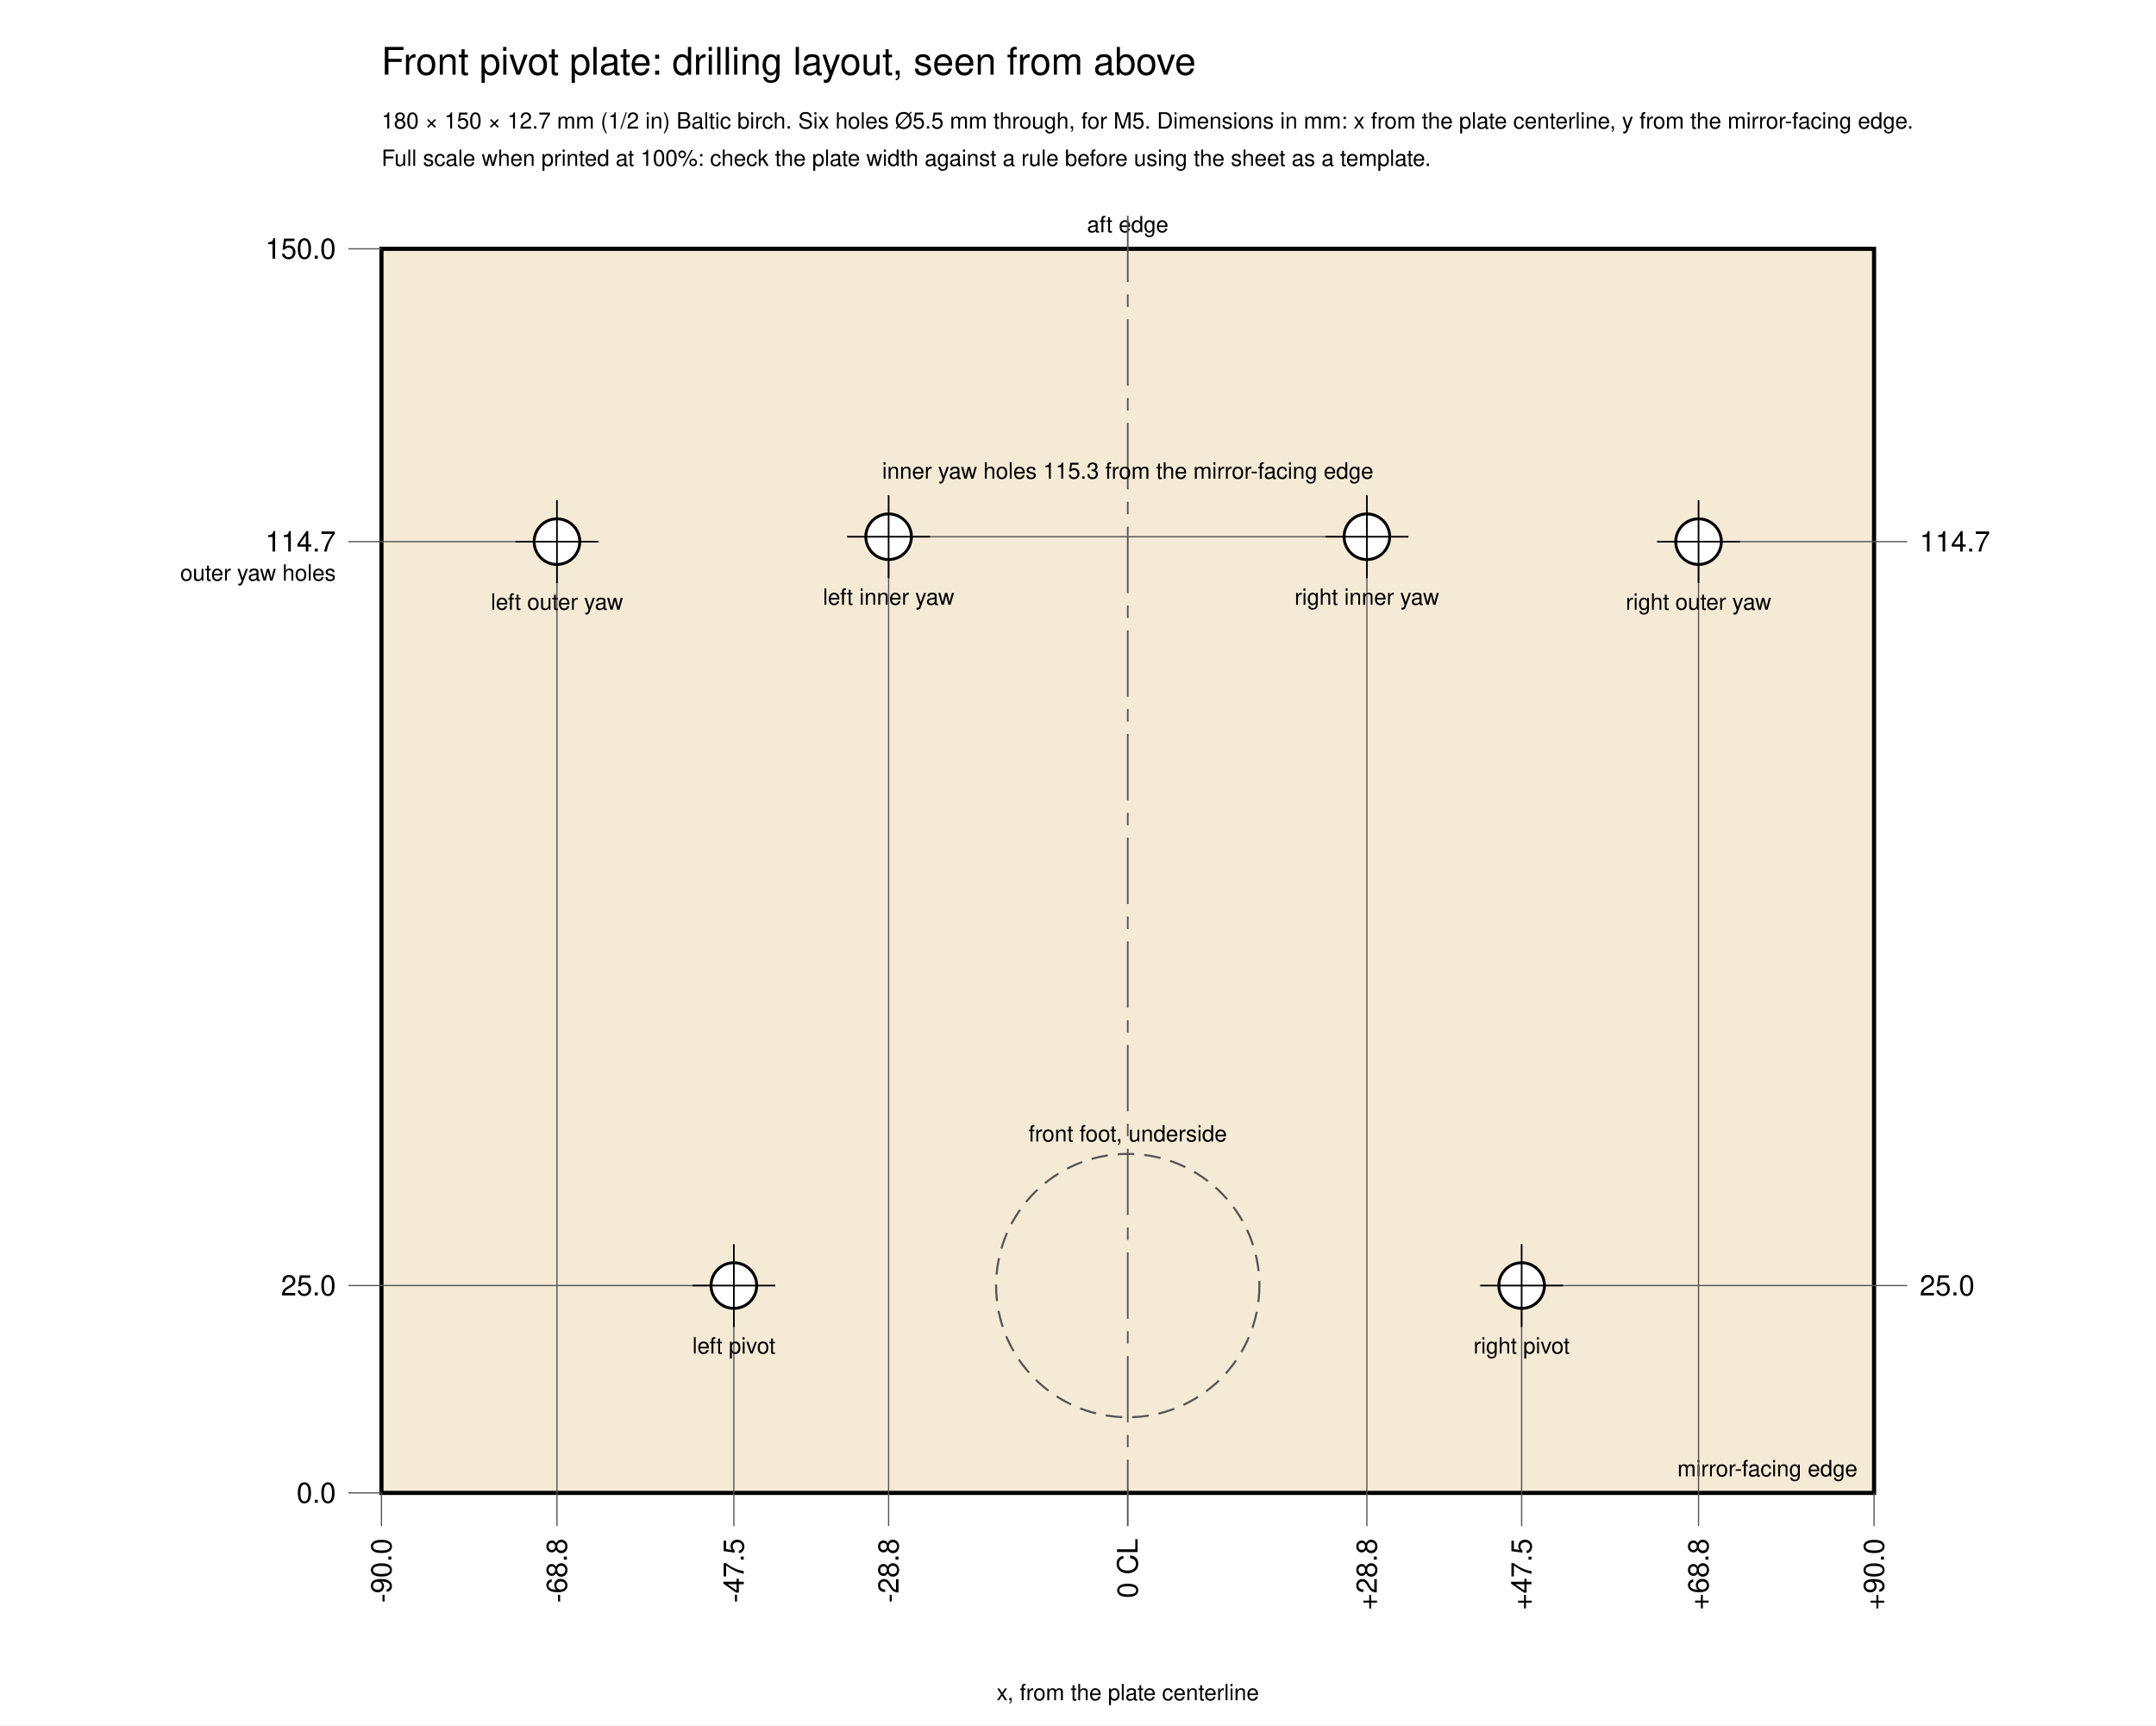
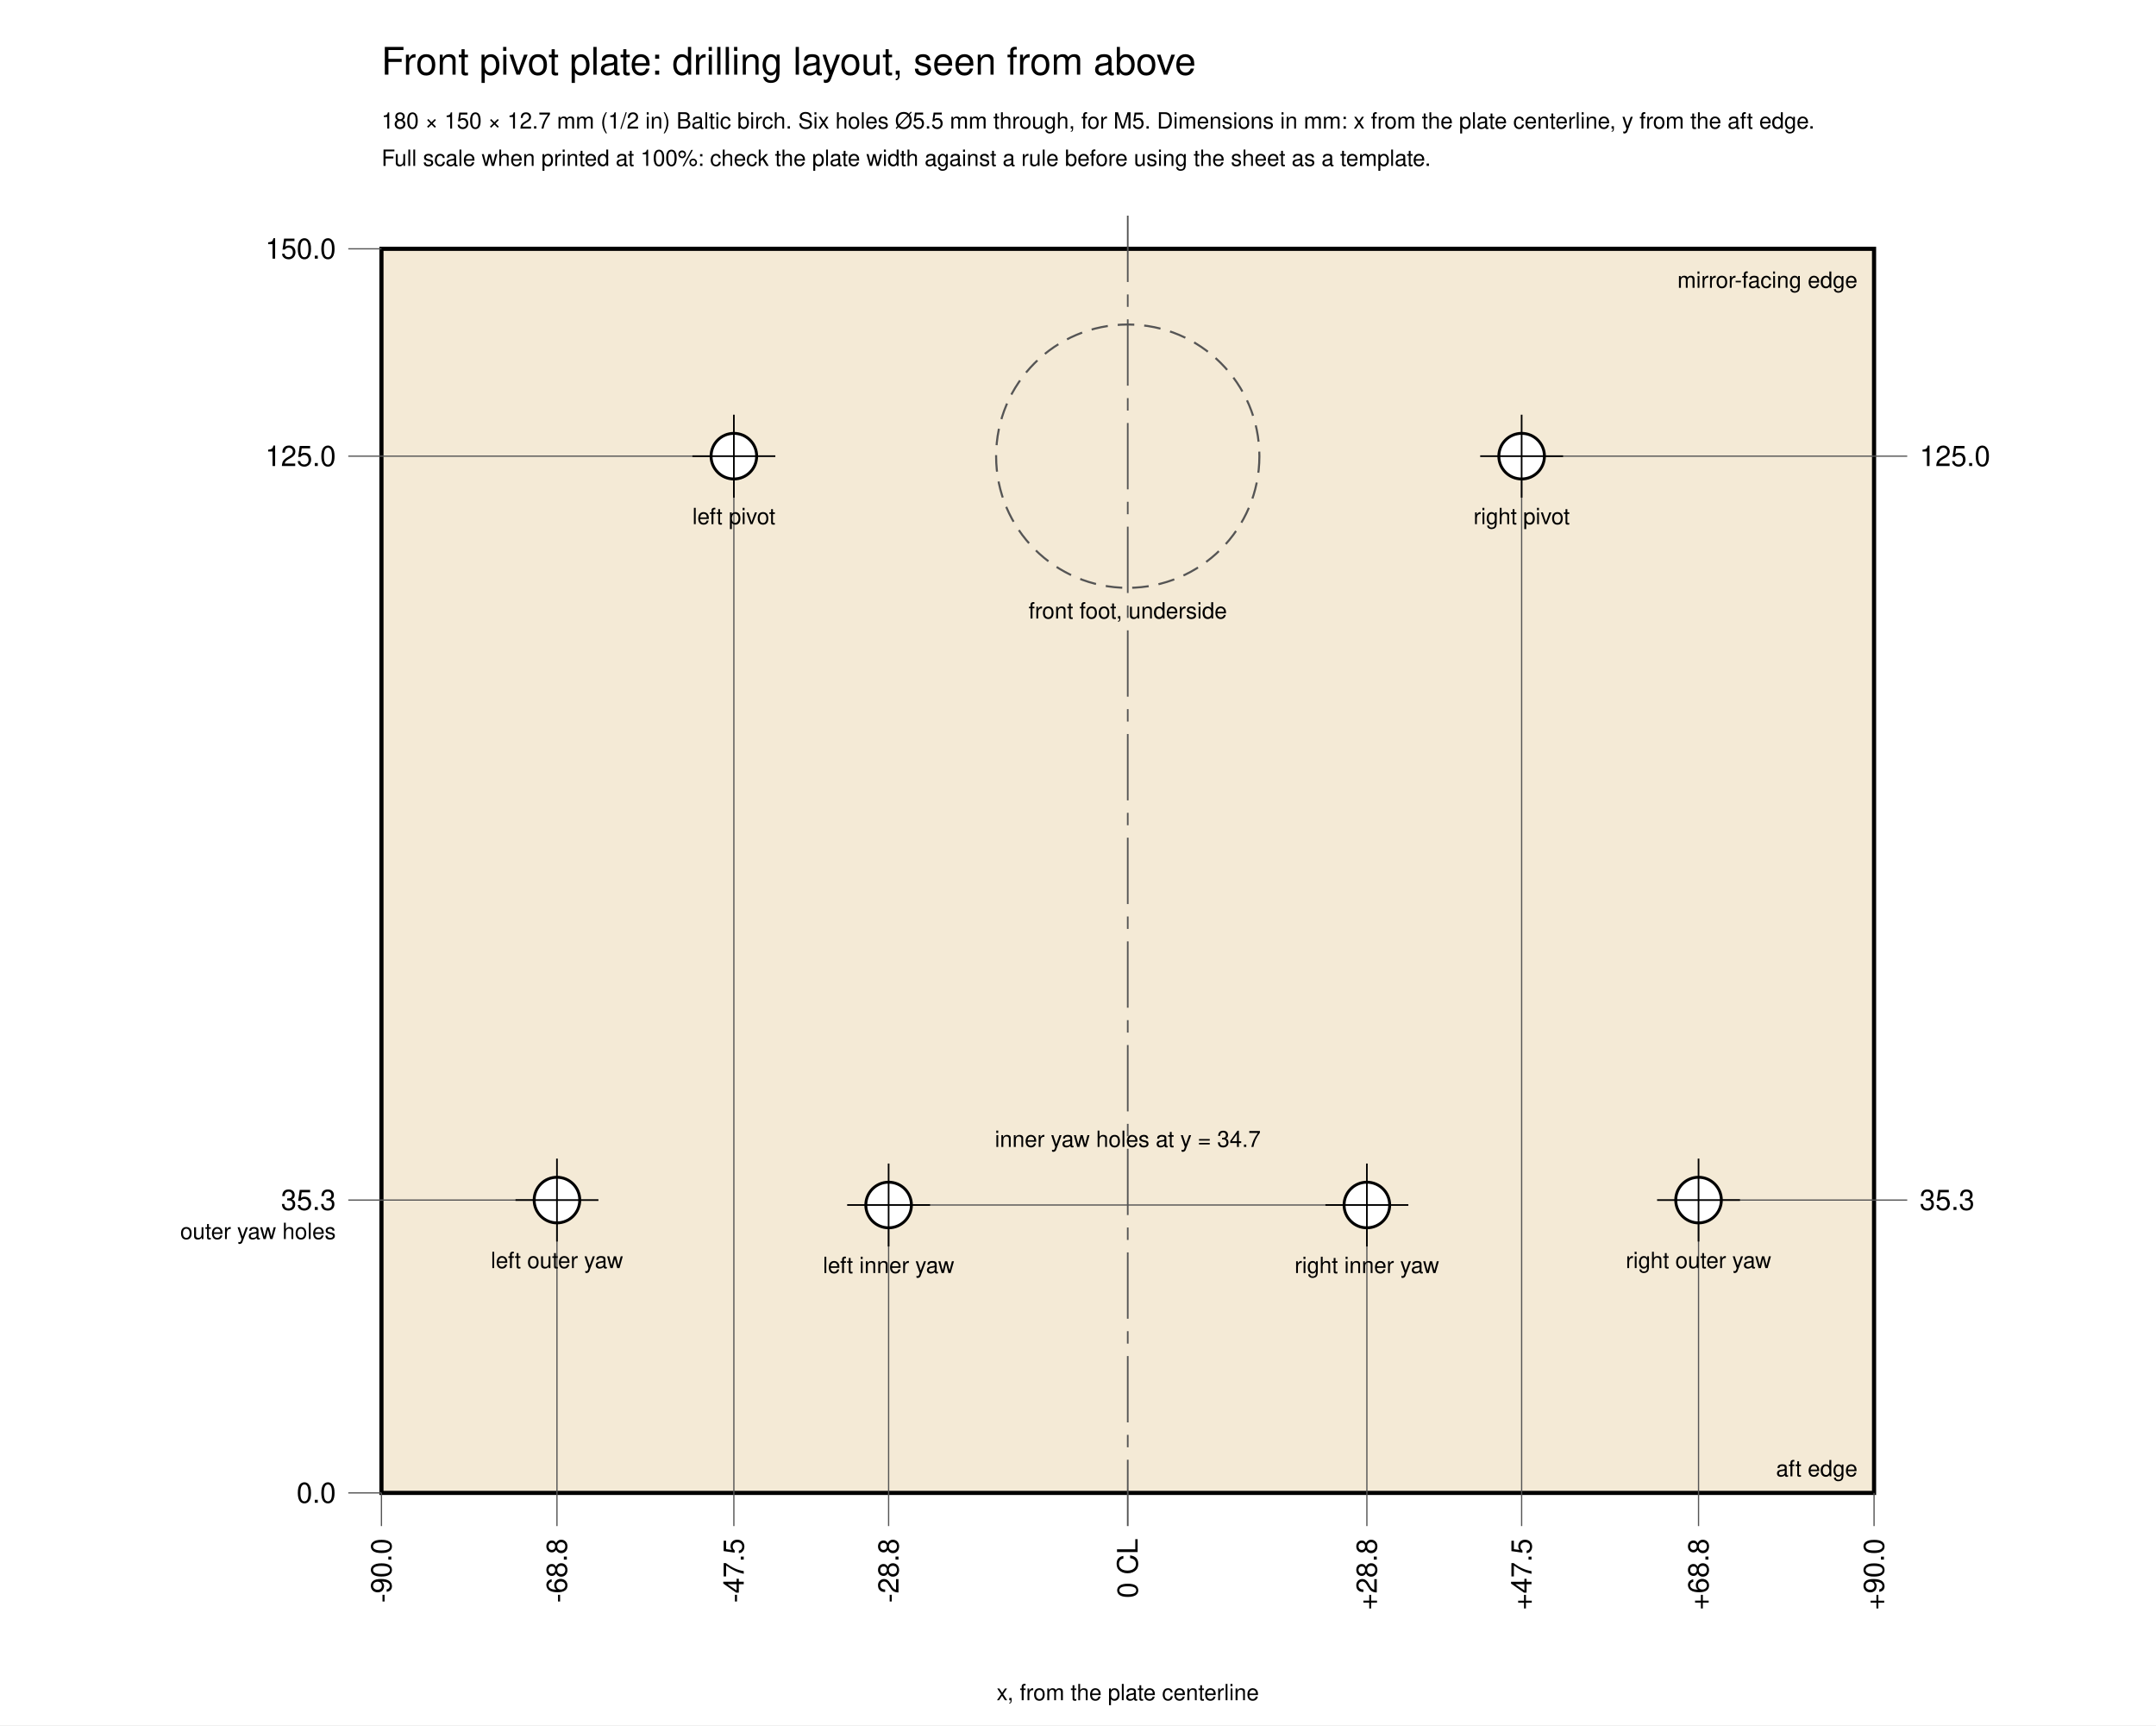
<svg xmlns="http://www.w3.org/2000/svg" width="260.0mm" height="208.0mm" viewBox="0 0 260.0 208.0">
  <style>
text { font-family: Helvetica, Arial, sans-serif; fill: #000; }
.outline { fill: #f4ead6; stroke: #000; stroke-width: 0.5; }
.hole { fill: #fff; stroke: #000; stroke-width: 0.35; }
.mark { stroke: #000; stroke-width: 0.2; }
.extension { stroke: #555; stroke-width: 0.15; }
.centerline { stroke: #555; stroke-width: 0.2; stroke-dasharray: 8 1.5 1.5 1.5; }
.hidden { fill: none; stroke: #555; stroke-width: 0.25; stroke-dasharray: 2 1.2; }
</style>
  <rect width="260.0" height="208.0" fill="#fff" />
  <text x="46.000" y="9.000" font-size="4.6" text-anchor="start">Front pivot plate: drilling layout, seen from above</text>
-   <text x="46.000" y="15.500" font-size="2.7" text-anchor="start">180 × 150 × 12.7 mm (1/2 in) Baltic birch. Six holes Ø5.5 mm through, for M5. Dimensions in mm: x from the plate centerline, y from the mirror-facing edge.</text>
+   <text x="46.000" y="15.500" font-size="2.7" text-anchor="start">180 × 150 × 12.7 mm (1/2 in) Baltic birch. Six holes Ø5.5 mm through, for M5. Dimensions in mm: x from the plate centerline, y from the aft edge.</text>
  <text x="46.000" y="20.000" font-size="2.7" text-anchor="start">Full scale when printed at 100%: check the plate width against a rule before using the sheet as a template.</text>
  <rect class="outline" x="46.0" y="30.0" width="180.0" height="150.0" />
-   <text x="136.000" y="28.000" font-size="2.7" text-anchor="middle">aft edge</text>
-   <text x="224.000" y="178.000" font-size="2.7" text-anchor="end">mirror-facing edge</text>
+   <text x="224.000" y="34.700" font-size="2.7" text-anchor="end">mirror-facing edge</text>
+   <text x="224.000" y="178.000" font-size="2.7" text-anchor="end">aft edge</text>
  <line class="centerline" x1="136.000" y1="26.000" x2="136.000" y2="184.000" />
  <text x="137.190" y="185.500" font-size="3.4" text-anchor="end" transform="rotate(-90 137.190 185.500)">0 CL</text>
-   <circle class="hidden" cx="136.000" cy="155.000" r="15.875" />
-   <text x="136.000" y="137.625" font-size="2.7" text-anchor="middle">front foot, underside</text>
+   <circle class="hidden" cx="136.000" cy="55.000" r="15.875" />
+   <text x="136.000" y="74.575" font-size="2.7" text-anchor="middle">front foot, underside</text>
  <line class="extension" x1="46.000" y1="180.000" x2="46.000" y2="184.000" />
  <text x="47.190" y="185.500" font-size="3.4" text-anchor="end" transform="rotate(-90 47.190 185.500)">-90.0</text>
  <line class="extension" x1="226.000" y1="180.000" x2="226.000" y2="184.000" />
  <text x="227.190" y="185.500" font-size="3.4" text-anchor="end" transform="rotate(-90 227.190 185.500)">+90.0</text>
  <line class="extension" x1="46.000" y1="180.000" x2="42.000" y2="180.000" />
  <text x="40.500" y="181.190" font-size="3.4" text-anchor="end">0.0</text>
  <line class="extension" x1="46.000" y1="30.000" x2="42.000" y2="30.000" />
  <text x="40.500" y="31.190" font-size="3.4" text-anchor="end">150.0</text>
-   <line class="extension" x1="88.500" y1="155.000" x2="88.500" y2="184.000" />
+   <line class="extension" x1="88.500" y1="55.000" x2="88.500" y2="184.000" />
  <text x="89.690" y="185.500" font-size="3.4" text-anchor="end" transform="rotate(-90 89.690 185.500)">-47.5</text>
-   <line class="extension" x1="88.500" y1="155.000" x2="42.000" y2="155.000" />
-   <text x="40.500" y="156.190" font-size="3.4" text-anchor="end">25.0</text>
-   <line class="extension" x1="67.166" y1="65.307" x2="67.166" y2="184.000" />
+   <line class="extension" x1="88.500" y1="55.000" x2="42.000" y2="55.000" />
+   <text x="40.500" y="56.190" font-size="3.4" text-anchor="end">125.0</text>
+   <line class="extension" x1="67.166" y1="144.693" x2="67.166" y2="184.000" />
  <text x="68.356" y="185.500" font-size="3.4" text-anchor="end" transform="rotate(-90 68.356 185.500)">-68.8</text>
-   <line class="extension" x1="67.166" y1="65.307" x2="42.000" y2="65.307" />
-   <text x="40.500" y="66.497" font-size="3.4" text-anchor="end">114.7</text>
-   <text x="40.500" y="70.007" font-size="2.7" text-anchor="end">outer yaw holes</text>
-   <line class="extension" x1="107.162" y1="64.713" x2="107.162" y2="184.000" />
+   <line class="extension" x1="67.166" y1="144.693" x2="42.000" y2="144.693" />
+   <text x="40.500" y="145.883" font-size="3.4" text-anchor="end">35.3</text>
+   <text x="40.500" y="149.393" font-size="2.7" text-anchor="end">outer yaw holes</text>
+   <line class="extension" x1="107.162" y1="145.287" x2="107.162" y2="184.000" />
  <text x="108.352" y="185.500" font-size="3.4" text-anchor="end" transform="rotate(-90 108.352 185.500)">-28.8</text>
-   <line class="extension" x1="183.500" y1="155.000" x2="183.500" y2="184.000" />
+   <line class="extension" x1="183.500" y1="55.000" x2="183.500" y2="184.000" />
  <text x="184.690" y="185.500" font-size="3.4" text-anchor="end" transform="rotate(-90 184.690 185.500)">+47.5</text>
-   <line class="extension" x1="183.500" y1="155.000" x2="230.000" y2="155.000" />
-   <text x="231.500" y="156.190" font-size="3.4" text-anchor="start">25.0</text>
-   <line class="extension" x1="204.834" y1="65.307" x2="204.834" y2="184.000" />
+   <line class="extension" x1="183.500" y1="55.000" x2="230.000" y2="55.000" />
+   <text x="231.500" y="56.190" font-size="3.4" text-anchor="start">125.0</text>
+   <line class="extension" x1="204.834" y1="144.693" x2="204.834" y2="184.000" />
  <text x="206.024" y="185.500" font-size="3.4" text-anchor="end" transform="rotate(-90 206.024 185.500)">+68.8</text>
-   <line class="extension" x1="204.834" y1="65.307" x2="230.000" y2="65.307" />
-   <text x="231.500" y="66.497" font-size="3.4" text-anchor="start">114.7</text>
-   <line class="extension" x1="164.838" y1="64.713" x2="164.838" y2="184.000" />
+   <line class="extension" x1="204.834" y1="144.693" x2="230.000" y2="144.693" />
+   <text x="231.500" y="145.883" font-size="3.4" text-anchor="start">35.3</text>
+   <line class="extension" x1="164.838" y1="145.287" x2="164.838" y2="184.000" />
  <text x="166.028" y="185.500" font-size="3.4" text-anchor="end" transform="rotate(-90 166.028 185.500)">+28.8</text>
-   <text x="136.000" y="57.713" font-size="2.7" text-anchor="middle">inner yaw holes 115.3 from the mirror-facing edge</text>
-   <line class="extension" x1="107.162" y1="64.713" x2="164.838" y2="64.713" />
-   <circle class="hole" data-hole="Left pivot" cx="88.500" cy="155.000" r="2.750" />
-   <line class="mark" x1="83.500" y1="155.000" x2="93.500" y2="155.000" />
-   <line class="mark" x1="88.500" y1="150.000" x2="88.500" y2="160.000" />
-   <text x="88.500" y="163.200" font-size="2.7" text-anchor="middle">left pivot</text>
-   <circle class="hole" data-hole="Left outer yaw" cx="67.166" cy="65.307" r="2.750" />
-   <line class="mark" x1="62.166" y1="65.307" x2="72.166" y2="65.307" />
-   <line class="mark" x1="67.166" y1="60.307" x2="67.166" y2="70.307" />
-   <text x="67.166" y="73.507" font-size="2.7" text-anchor="middle">left outer yaw</text>
-   <circle class="hole" data-hole="Left inner yaw" cx="107.162" cy="64.713" r="2.750" />
-   <line class="mark" x1="102.162" y1="64.713" x2="112.162" y2="64.713" />
-   <line class="mark" x1="107.162" y1="59.713" x2="107.162" y2="69.713" />
-   <text x="107.162" y="72.913" font-size="2.7" text-anchor="middle">left inner yaw</text>
-   <circle class="hole" data-hole="Right pivot" cx="183.500" cy="155.000" r="2.750" />
-   <line class="mark" x1="178.500" y1="155.000" x2="188.500" y2="155.000" />
-   <line class="mark" x1="183.500" y1="150.000" x2="183.500" y2="160.000" />
-   <text x="183.500" y="163.200" font-size="2.7" text-anchor="middle">right pivot</text>
-   <circle class="hole" data-hole="Right outer yaw" cx="204.834" cy="65.307" r="2.750" />
-   <line class="mark" x1="199.834" y1="65.307" x2="209.834" y2="65.307" />
-   <line class="mark" x1="204.834" y1="60.307" x2="204.834" y2="70.307" />
-   <text x="204.834" y="73.507" font-size="2.7" text-anchor="middle">right outer yaw</text>
-   <circle class="hole" data-hole="Right inner yaw" cx="164.838" cy="64.713" r="2.750" />
-   <line class="mark" x1="159.838" y1="64.713" x2="169.838" y2="64.713" />
-   <line class="mark" x1="164.838" y1="59.713" x2="164.838" y2="69.713" />
-   <text x="164.838" y="72.913" font-size="2.7" text-anchor="middle">right inner yaw</text>
+   <text x="136.000" y="138.287" font-size="2.7" text-anchor="middle">inner yaw holes at y = 34.7</text>
+   <line class="extension" x1="107.162" y1="145.287" x2="164.838" y2="145.287" />
+   <circle class="hole" data-hole="Left pivot" cx="88.500" cy="55.000" r="2.750" />
+   <line class="mark" x1="83.500" y1="55.000" x2="93.500" y2="55.000" />
+   <line class="mark" x1="88.500" y1="50.000" x2="88.500" y2="60.000" />
+   <text x="88.500" y="63.200" font-size="2.7" text-anchor="middle">left pivot</text>
+   <circle class="hole" data-hole="Left outer yaw" cx="67.166" cy="144.693" r="2.750" />
+   <line class="mark" x1="62.166" y1="144.693" x2="72.166" y2="144.693" />
+   <line class="mark" x1="67.166" y1="139.693" x2="67.166" y2="149.693" />
+   <text x="67.166" y="152.893" font-size="2.7" text-anchor="middle">left outer yaw</text>
+   <circle class="hole" data-hole="Left inner yaw" cx="107.162" cy="145.287" r="2.750" />
+   <line class="mark" x1="102.162" y1="145.287" x2="112.162" y2="145.287" />
+   <line class="mark" x1="107.162" y1="140.287" x2="107.162" y2="150.287" />
+   <text x="107.162" y="153.487" font-size="2.7" text-anchor="middle">left inner yaw</text>
+   <circle class="hole" data-hole="Right pivot" cx="183.500" cy="55.000" r="2.750" />
+   <line class="mark" x1="178.500" y1="55.000" x2="188.500" y2="55.000" />
+   <line class="mark" x1="183.500" y1="50.000" x2="183.500" y2="60.000" />
+   <text x="183.500" y="63.200" font-size="2.7" text-anchor="middle">right pivot</text>
+   <circle class="hole" data-hole="Right outer yaw" cx="204.834" cy="144.693" r="2.750" />
+   <line class="mark" x1="199.834" y1="144.693" x2="209.834" y2="144.693" />
+   <line class="mark" x1="204.834" y1="139.693" x2="204.834" y2="149.693" />
+   <text x="204.834" y="152.893" font-size="2.7" text-anchor="middle">right outer yaw</text>
+   <circle class="hole" data-hole="Right inner yaw" cx="164.838" cy="145.287" r="2.750" />
+   <line class="mark" x1="159.838" y1="145.287" x2="169.838" y2="145.287" />
+   <line class="mark" x1="164.838" y1="140.287" x2="164.838" y2="150.287" />
+   <text x="164.838" y="153.487" font-size="2.7" text-anchor="middle">right inner yaw</text>
  <text x="136.000" y="205.000" font-size="2.7" text-anchor="middle">x, from the plate centerline</text>
</svg>
